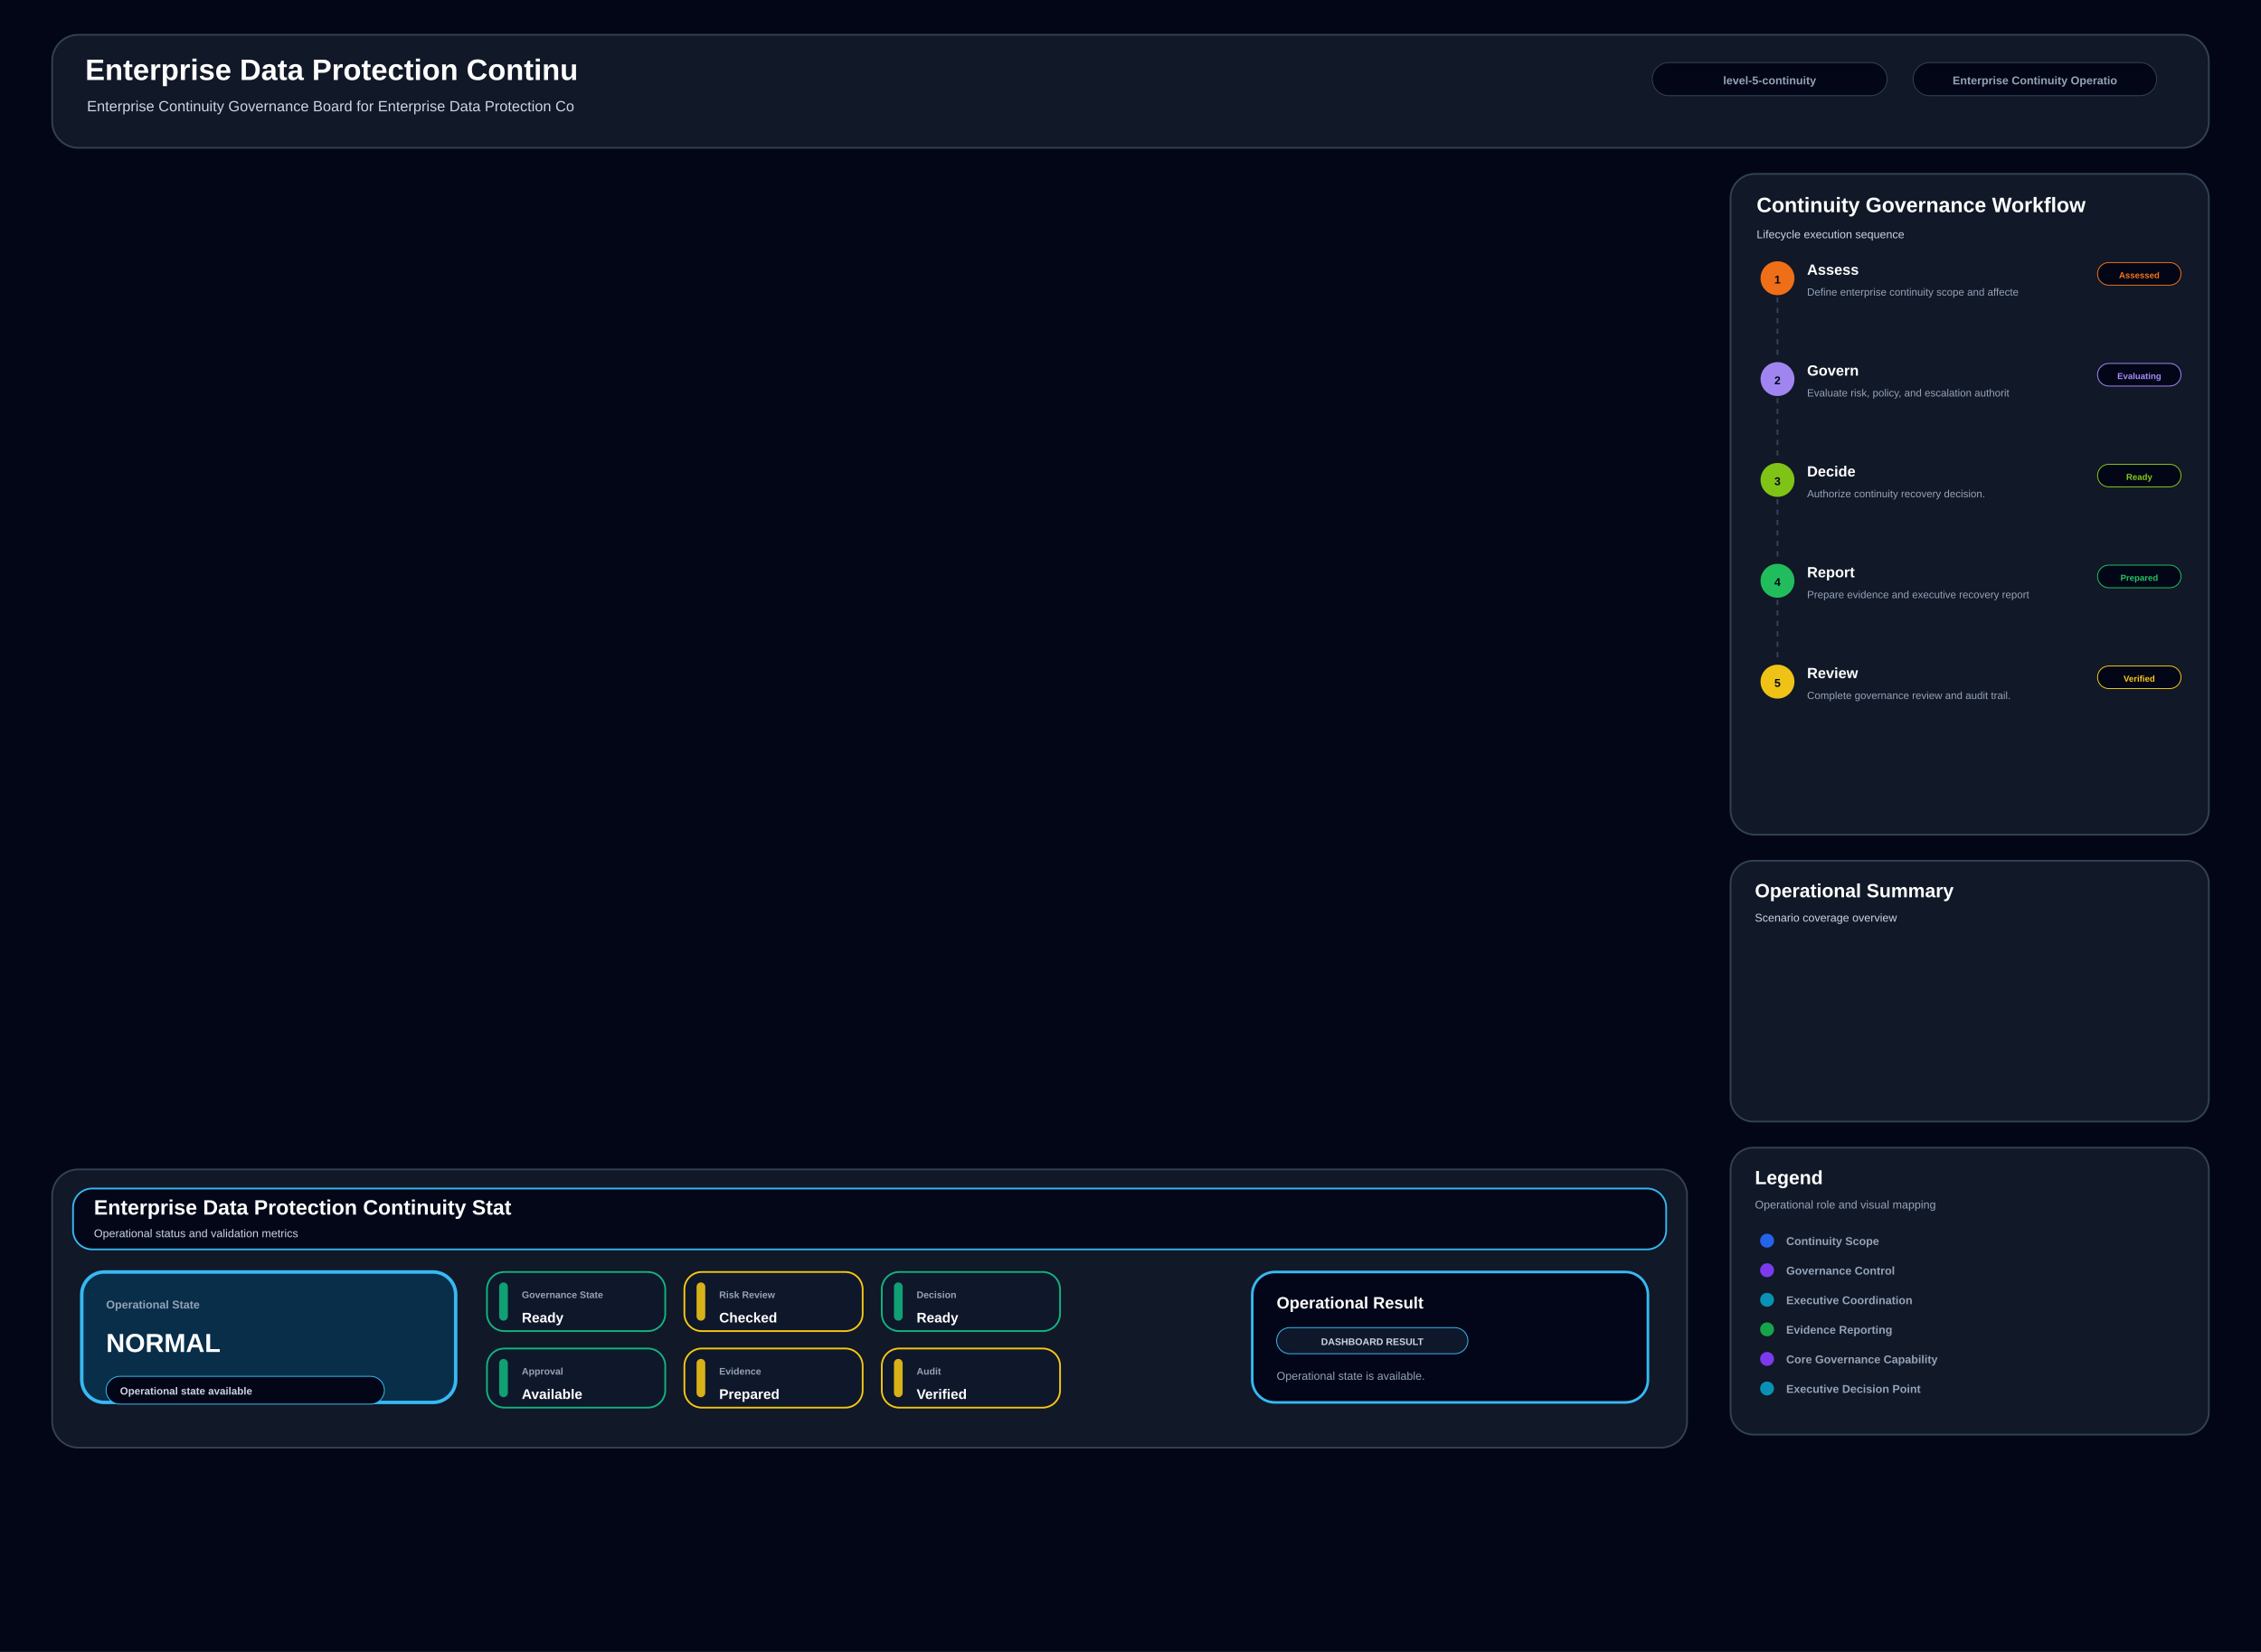
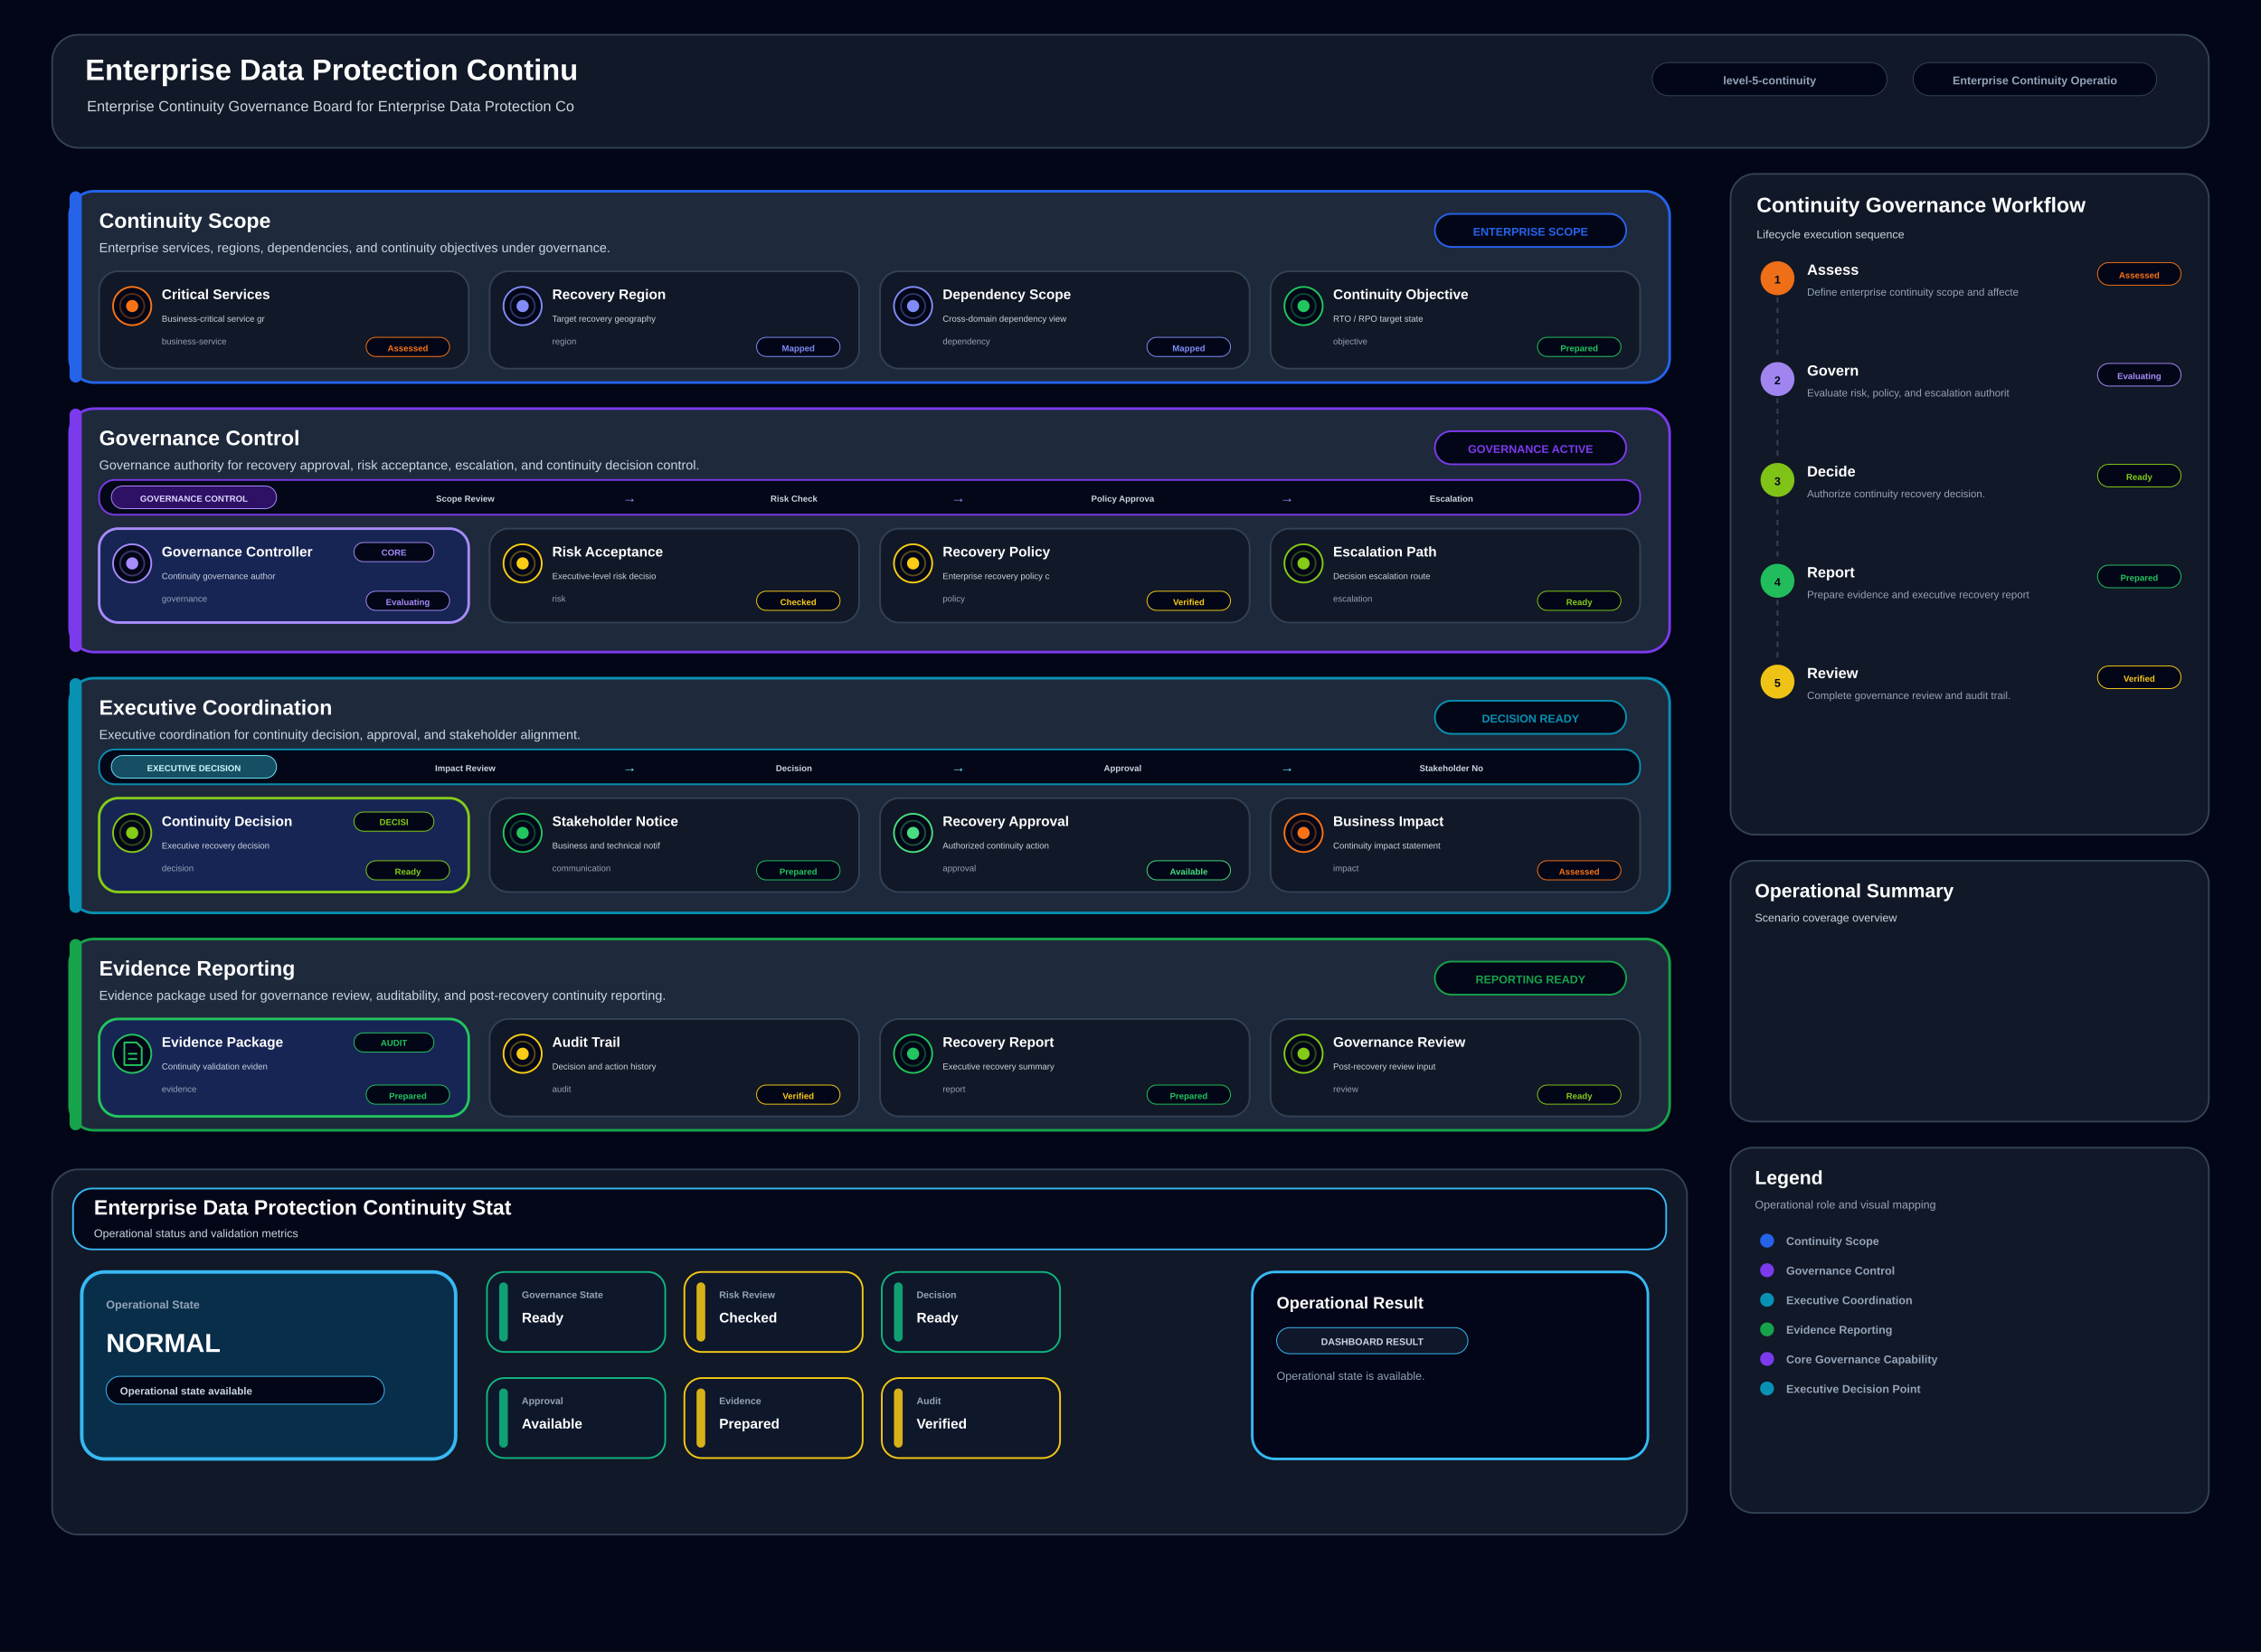
<svg xmlns="http://www.w3.org/2000/svg" width="2600" height="1900" viewBox="0 0 2600 1900" font-family="Arial, Helvetica, sans-serif">
  <style>text { font-family: Arial, Helvetica, sans-serif; letter-spacing: normal; word-spacing: normal; text-rendering: optimizeLegibility; font-kerning: normal; }</style>
  <style>text { font-family: Arial, Helvetica, sans-serif; letter-spacing: normal; word-spacing: normal; text-rendering: optimizeLegibility; font-kerning: normal; }</style>
  <rect width="2600" height="1900" fill="#020617" />
  <rect x="60" y="40" width="2480" height="130" rx="30" fill="#111827" stroke="#334155" stroke-width="2" />
  <text x="98" y="92" fill="#ffffff" font-size="34" font-weight="bold">Enterprise Data Protection Continu</text>
  <text x="100" y="128" fill="#cbd5e1" font-size="17">Enterprise Continuity Governance Board for Enterprise Data Protection Co</text>
  <rect x="1900" y="72" width="270" height="38" rx="19" fill="#020617" stroke="#334155" stroke-width="1" />
  <text x="2035" y="97" fill="#94a3b8" font-size="13" text-anchor="middle" font-weight="bold">level-5-continuity</text>
  <rect x="2200" y="72" width="280" height="38" rx="19" fill="#020617" stroke="#334155" stroke-width="1" />
  <text x="2340" y="97" fill="#94a3b8" font-size="13" text-anchor="middle" font-weight="bold">Enterprise Continuity Operatio</text>
+   <rect x="80" y="220" width="1840" height="220" rx="28" fill="#1e293b" stroke="#2563eb" stroke-width="3" />
+   <rect x="80" y="220" width="14" height="220" rx="7" fill="#2563eb" />
+   <text x="114" y="262" fill="#ffffff" font-size="24" font-weight="bold">Continuity Scope</text>
+   <text x="114" y="290" fill="#cbd5e1" font-size="15">Enterprise services, regions, dependencies, and continuity objectives under governance.</text>
+   <rect x="1650" y="246" width="220" height="38" rx="19" fill="#020617" stroke="#2563eb" stroke-width="2" />
+   <text x="1760" y="271" fill="#2563eb" font-size="13" text-anchor="middle" font-weight="bold">ENTERPRISE SCOPE</text>
+   <rect x="114" y="312" width="425" height="112" rx="22" fill="#111827" stroke="#334155" stroke-width="2" />
+   <circle cx="152" cy="352" r="22" fill="#020617" stroke="#f97316" stroke-width="2" />
+   <circle cx="152" cy="352" r="7" fill="#f97316" />
+   <circle cx="152" cy="352" r="14" fill="none" stroke="#f97316" stroke-width="2" opacity="0.35" />
+   <text x="186" y="344" fill="#ffffff" font-size="16" font-weight="bold">Critical Services</text>
+   <text x="186" y="370" fill="#cbd5e1" font-size="10">Business-critical service gr</text>
+   <text x="186" y="396" fill="#94a3b8" font-size="10">business-service</text>
+   <rect x="421" y="388" width="96" height="22" rx="11" fill="#020617" stroke="#f97316" stroke-width="1" />
+   <text x="469" y="404" fill="#f97316" font-size="10" text-anchor="middle" font-weight="bold">Assessed</text>
+   <rect x="563" y="312" width="425" height="112" rx="22" fill="#111827" stroke="#334155" stroke-width="2" />
+   <circle cx="601" cy="352" r="22" fill="#020617" stroke="#818cf8" stroke-width="2" />
+   <circle cx="601" cy="352" r="7" fill="#818cf8" />
+   <circle cx="601" cy="352" r="14" fill="none" stroke="#818cf8" stroke-width="2" opacity="0.35" />
+   <text x="635" y="344" fill="#ffffff" font-size="16" font-weight="bold">Recovery Region</text>
+   <text x="635" y="370" fill="#cbd5e1" font-size="10">Target recovery geography</text>
+   <text x="635" y="396" fill="#94a3b8" font-size="10">region</text>
+   <rect x="870" y="388" width="96" height="22" rx="11" fill="#020617" stroke="#818cf8" stroke-width="1" />
+   <text x="918" y="404" fill="#818cf8" font-size="10" text-anchor="middle" font-weight="bold">Mapped</text>
+   <rect x="1012" y="312" width="425" height="112" rx="22" fill="#111827" stroke="#334155" stroke-width="2" />
+   <circle cx="1050" cy="352" r="22" fill="#020617" stroke="#818cf8" stroke-width="2" />
+   <circle cx="1050" cy="352" r="7" fill="#818cf8" />
+   <circle cx="1050" cy="352" r="14" fill="none" stroke="#818cf8" stroke-width="2" opacity="0.35" />
+   <text x="1084" y="344" fill="#ffffff" font-size="16" font-weight="bold">Dependency Scope</text>
+   <text x="1084" y="370" fill="#cbd5e1" font-size="10">Cross-domain dependency view</text>
+   <text x="1084" y="396" fill="#94a3b8" font-size="10">dependency</text>
+   <rect x="1319" y="388" width="96" height="22" rx="11" fill="#020617" stroke="#818cf8" stroke-width="1" />
+   <text x="1367" y="404" fill="#818cf8" font-size="10" text-anchor="middle" font-weight="bold">Mapped</text>
+   <rect x="1461" y="312" width="425" height="112" rx="22" fill="#111827" stroke="#334155" stroke-width="2" />
+   <circle cx="1499" cy="352" r="22" fill="#020617" stroke="#22c55e" stroke-width="2" />
+   <circle cx="1499" cy="352" r="7" fill="#22c55e" />
+   <circle cx="1499" cy="352" r="14" fill="none" stroke="#22c55e" stroke-width="2" opacity="0.35" />
+   <text x="1533" y="344" fill="#ffffff" font-size="16" font-weight="bold">Continuity Objective</text>
+   <text x="1533" y="370" fill="#cbd5e1" font-size="10">RTO / RPO target state</text>
+   <text x="1533" y="396" fill="#94a3b8" font-size="10">objective</text>
+   <rect x="1768" y="388" width="96" height="22" rx="11" fill="#020617" stroke="#22c55e" stroke-width="1" />
+   <text x="1816" y="404" fill="#22c55e" font-size="10" text-anchor="middle" font-weight="bold">Prepared</text>
+   <rect x="80" y="470" width="1840" height="280" rx="28" fill="#1e293b" stroke="#7c3aed" stroke-width="3" />
+   <rect x="80" y="470" width="14" height="280" rx="7" fill="#7c3aed" />
+   <text x="114" y="512" fill="#ffffff" font-size="24" font-weight="bold">Governance Control</text>
+   <text x="114" y="540" fill="#cbd5e1" font-size="15">Governance authority for recovery approval, risk acceptance, escalation, and continuity decision control.</text>
+   <rect x="1650" y="496" width="220" height="38" rx="19" fill="#020617" stroke="#7c3aed" stroke-width="2" />
+   <text x="1760" y="521" fill="#7c3aed" font-size="13" text-anchor="middle" font-weight="bold">GOVERNANCE ACTIVE</text>
+   <rect x="114" y="552" width="1772" height="40" rx="18" fill="#020617" stroke="#7c3aed" stroke-width="2" opacity="0.98" />
+   <rect x="128" y="559" width="190" height="26" rx="13" fill="#2e1065" stroke="#a78bfa" stroke-width="1" />
+   <text x="223.0" y="577" fill="#ddd6fe" font-size="10" text-anchor="middle" font-weight="bold">GOVERNANCE CONTROL</text>
+   <text x="535.0" y="577" fill="#cbd5e1" font-size="10" text-anchor="middle" font-weight="bold">Scope Review</text>
+   <text x="724.0" y="578" fill="#a78bfa" font-size="16" text-anchor="middle" font-weight="bold">→</text>
+   <text x="913.0" y="577" fill="#cbd5e1" font-size="10" text-anchor="middle" font-weight="bold">Risk Check</text>
+   <text x="1102.0" y="578" fill="#a78bfa" font-size="16" text-anchor="middle" font-weight="bold">→</text>
+   <text x="1291.0" y="577" fill="#cbd5e1" font-size="10" text-anchor="middle" font-weight="bold">Policy Approva</text>
+   <text x="1480.0" y="578" fill="#a78bfa" font-size="16" text-anchor="middle" font-weight="bold">→</text>
+   <text x="1669.0" y="577" fill="#cbd5e1" font-size="10" text-anchor="middle" font-weight="bold">Escalation</text>
+   <rect x="114" y="608" width="425" height="108" rx="22" fill="#172554" stroke="#a78bfa" stroke-width="3" />
+   <circle cx="152" cy="648" r="22" fill="#020617" stroke="#a78bfa" stroke-width="2" />
+   <circle cx="152" cy="648" r="7" fill="#a78bfa" />
+   <circle cx="152" cy="648" r="14" fill="none" stroke="#a78bfa" stroke-width="2" opacity="0.35" />
+   <text x="186" y="640" fill="#ffffff" font-size="16" font-weight="bold">Governance Controller</text>
+   <text x="186" y="666" fill="#cbd5e1" font-size="10">Continuity governance author</text>
+   <text x="186" y="692" fill="#94a3b8" font-size="10">governance</text>
+   <rect x="421" y="680" width="96" height="22" rx="11" fill="#020617" stroke="#a78bfa" stroke-width="1" />
+   <text x="469" y="696" fill="#a78bfa" font-size="10" text-anchor="middle" font-weight="bold">Evaluating</text>
+   <rect x="407" y="624" width="92" height="22" rx="11" fill="#020617" stroke="#a78bfa" stroke-width="1" />
+   <text x="453" y="639" fill="#a78bfa" font-size="10" text-anchor="middle" font-weight="bold">CORE</text>
+   <rect x="563" y="608" width="425" height="108" rx="22" fill="#111827" stroke="#334155" stroke-width="2" />
+   <circle cx="601" cy="648" r="22" fill="#020617" stroke="#facc15" stroke-width="2" />
+   <circle cx="601" cy="648" r="7" fill="#facc15" />
+   <circle cx="601" cy="648" r="14" fill="none" stroke="#facc15" stroke-width="2" opacity="0.35" />
+   <text x="635" y="640" fill="#ffffff" font-size="16" font-weight="bold">Risk Acceptance</text>
+   <text x="635" y="666" fill="#cbd5e1" font-size="10">Executive-level risk decisio</text>
+   <text x="635" y="692" fill="#94a3b8" font-size="10">risk</text>
+   <rect x="870" y="680" width="96" height="22" rx="11" fill="#020617" stroke="#facc15" stroke-width="1" />
+   <text x="918" y="696" fill="#facc15" font-size="10" text-anchor="middle" font-weight="bold">Checked</text>
+   <rect x="1012" y="608" width="425" height="108" rx="22" fill="#111827" stroke="#334155" stroke-width="2" />
+   <circle cx="1050" cy="648" r="22" fill="#020617" stroke="#facc15" stroke-width="2" />
+   <circle cx="1050" cy="648" r="7" fill="#facc15" />
+   <circle cx="1050" cy="648" r="14" fill="none" stroke="#facc15" stroke-width="2" opacity="0.35" />
+   <text x="1084" y="640" fill="#ffffff" font-size="16" font-weight="bold">Recovery Policy</text>
+   <text x="1084" y="666" fill="#cbd5e1" font-size="10">Enterprise recovery policy c</text>
+   <text x="1084" y="692" fill="#94a3b8" font-size="10">policy</text>
+   <rect x="1319" y="680" width="96" height="22" rx="11" fill="#020617" stroke="#facc15" stroke-width="1" />
+   <text x="1367" y="696" fill="#facc15" font-size="10" text-anchor="middle" font-weight="bold">Verified</text>
+   <rect x="1461" y="608" width="425" height="108" rx="22" fill="#111827" stroke="#334155" stroke-width="2" />
+   <circle cx="1499" cy="648" r="22" fill="#020617" stroke="#84cc16" stroke-width="2" />
+   <circle cx="1499" cy="648" r="7" fill="#84cc16" />
+   <circle cx="1499" cy="648" r="14" fill="none" stroke="#84cc16" stroke-width="2" opacity="0.35" />
+   <text x="1533" y="640" fill="#ffffff" font-size="16" font-weight="bold">Escalation Path</text>
+   <text x="1533" y="666" fill="#cbd5e1" font-size="10">Decision escalation route</text>
+   <text x="1533" y="692" fill="#94a3b8" font-size="10">escalation</text>
+   <rect x="1768" y="680" width="96" height="22" rx="11" fill="#020617" stroke="#84cc16" stroke-width="1" />
+   <text x="1816" y="696" fill="#84cc16" font-size="10" text-anchor="middle" font-weight="bold">Ready</text>
+   <rect x="80" y="780" width="1840" height="270" rx="28" fill="#1e293b" stroke="#0891b2" stroke-width="3" />
+   <rect x="80" y="780" width="14" height="270" rx="7" fill="#0891b2" />
+   <text x="114" y="822" fill="#ffffff" font-size="24" font-weight="bold">Executive Coordination</text>
+   <text x="114" y="850" fill="#cbd5e1" font-size="15">Executive coordination for continuity decision, approval, and stakeholder alignment.</text>
+   <rect x="1650" y="806" width="220" height="38" rx="19" fill="#020617" stroke="#0891b2" stroke-width="2" />
+   <text x="1760" y="831" fill="#0891b2" font-size="13" text-anchor="middle" font-weight="bold">DECISION READY</text>
+   <rect x="114" y="862" width="1772" height="40" rx="18" fill="#020617" stroke="#0891b2" stroke-width="2" opacity="0.98" />
+   <rect x="128" y="869" width="190" height="26" rx="13" fill="#164e63" stroke="#67e8f9" stroke-width="1" />
+   <text x="223.0" y="887" fill="#cffafe" font-size="10" text-anchor="middle" font-weight="bold">EXECUTIVE DECISION</text>
+   <text x="535.0" y="887" fill="#cbd5e1" font-size="10" text-anchor="middle" font-weight="bold">Impact Review</text>
+   <text x="724.0" y="888" fill="#67e8f9" font-size="16" text-anchor="middle" font-weight="bold">→</text>
+   <text x="913.0" y="887" fill="#cbd5e1" font-size="10" text-anchor="middle" font-weight="bold">Decision</text>
+   <text x="1102.0" y="888" fill="#67e8f9" font-size="16" text-anchor="middle" font-weight="bold">→</text>
+   <text x="1291.0" y="887" fill="#cbd5e1" font-size="10" text-anchor="middle" font-weight="bold">Approval</text>
+   <text x="1480.0" y="888" fill="#67e8f9" font-size="16" text-anchor="middle" font-weight="bold">→</text>
+   <text x="1669.0" y="887" fill="#cbd5e1" font-size="10" text-anchor="middle" font-weight="bold">Stakeholder No</text>
+   <rect x="114" y="918" width="425" height="108" rx="22" fill="#172554" stroke="#84cc16" stroke-width="3" />
+   <circle cx="152" cy="958" r="22" fill="#020617" stroke="#84cc16" stroke-width="2" />
+   <circle cx="152" cy="958" r="7" fill="#84cc16" />
+   <circle cx="152" cy="958" r="14" fill="none" stroke="#84cc16" stroke-width="2" opacity="0.35" />
+   <text x="186" y="950" fill="#ffffff" font-size="16" font-weight="bold">Continuity Decision</text>
+   <text x="186" y="976" fill="#cbd5e1" font-size="10">Executive recovery decision </text>
+   <text x="186" y="1002" fill="#94a3b8" font-size="10">decision</text>
+   <rect x="421" y="990" width="96" height="22" rx="11" fill="#020617" stroke="#84cc16" stroke-width="1" />
+   <text x="469" y="1006" fill="#84cc16" font-size="10" text-anchor="middle" font-weight="bold">Ready</text>
+   <rect x="407" y="934" width="92" height="22" rx="11" fill="#020617" stroke="#84cc16" stroke-width="1" />
+   <text x="453" y="949" fill="#84cc16" font-size="10" text-anchor="middle" font-weight="bold">DECISI</text>
+   <rect x="563" y="918" width="425" height="108" rx="22" fill="#111827" stroke="#334155" stroke-width="2" />
+   <circle cx="601" cy="958" r="22" fill="#020617" stroke="#22c55e" stroke-width="2" />
+   <circle cx="601" cy="958" r="7" fill="#22c55e" />
+   <circle cx="601" cy="958" r="14" fill="none" stroke="#22c55e" stroke-width="2" opacity="0.35" />
+   <text x="635" y="950" fill="#ffffff" font-size="16" font-weight="bold">Stakeholder Notice</text>
+   <text x="635" y="976" fill="#cbd5e1" font-size="10">Business and technical notif</text>
+   <text x="635" y="1002" fill="#94a3b8" font-size="10">communication</text>
+   <rect x="870" y="990" width="96" height="22" rx="11" fill="#020617" stroke="#22c55e" stroke-width="1" />
+   <text x="918" y="1006" fill="#22c55e" font-size="10" text-anchor="middle" font-weight="bold">Prepared</text>
+   <rect x="1012" y="918" width="425" height="108" rx="22" fill="#111827" stroke="#334155" stroke-width="2" />
+   <circle cx="1050" cy="958" r="22" fill="#020617" stroke="#4ade80" stroke-width="2" />
+   <circle cx="1050" cy="958" r="7" fill="#4ade80" />
+   <circle cx="1050" cy="958" r="14" fill="none" stroke="#4ade80" stroke-width="2" opacity="0.35" />
+   <text x="1084" y="950" fill="#ffffff" font-size="16" font-weight="bold">Recovery Approval</text>
+   <text x="1084" y="976" fill="#cbd5e1" font-size="10">Authorized continuity action</text>
+   <text x="1084" y="1002" fill="#94a3b8" font-size="10">approval</text>
+   <rect x="1319" y="990" width="96" height="22" rx="11" fill="#020617" stroke="#4ade80" stroke-width="1" />
+   <text x="1367" y="1006" fill="#4ade80" font-size="10" text-anchor="middle" font-weight="bold">Available</text>
+   <rect x="1461" y="918" width="425" height="108" rx="22" fill="#111827" stroke="#334155" stroke-width="2" />
+   <circle cx="1499" cy="958" r="22" fill="#020617" stroke="#f97316" stroke-width="2" />
+   <circle cx="1499" cy="958" r="7" fill="#f97316" />
+   <circle cx="1499" cy="958" r="14" fill="none" stroke="#f97316" stroke-width="2" opacity="0.35" />
+   <text x="1533" y="950" fill="#ffffff" font-size="16" font-weight="bold">Business Impact</text>
+   <text x="1533" y="976" fill="#cbd5e1" font-size="10">Continuity impact statement</text>
+   <text x="1533" y="1002" fill="#94a3b8" font-size="10">impact</text>
+   <rect x="1768" y="990" width="96" height="22" rx="11" fill="#020617" stroke="#f97316" stroke-width="1" />
+   <text x="1816" y="1006" fill="#f97316" font-size="10" text-anchor="middle" font-weight="bold">Assessed</text>
+   <rect x="80" y="1080" width="1840" height="220" rx="28" fill="#1e293b" stroke="#16a34a" stroke-width="3" />
+   <rect x="80" y="1080" width="14" height="220" rx="7" fill="#16a34a" />
+   <text x="114" y="1122" fill="#ffffff" font-size="24" font-weight="bold">Evidence Reporting</text>
+   <text x="114" y="1150" fill="#cbd5e1" font-size="15">Evidence package used for governance review, auditability, and post-recovery continuity reporting.</text>
+   <rect x="1650" y="1106" width="220" height="38" rx="19" fill="#020617" stroke="#16a34a" stroke-width="2" />
+   <text x="1760" y="1131" fill="#16a34a" font-size="13" text-anchor="middle" font-weight="bold">REPORTING READY</text>
+   <rect x="114" y="1172" width="425" height="112" rx="22" fill="#172554" stroke="#22c55e" stroke-width="3" />
+   <circle cx="152" cy="1212" r="22" fill="#020617" stroke="#22c55e" stroke-width="2" />
+   <polygon points="143,1199 157,1199 163,1205 163,1225 143,1225" fill="none" stroke="#22c55e" stroke-width="2" stroke-linejoin="round" />
+   <line x1="148" y1="1212" x2="157" y2="1212" stroke="#22c55e" stroke-width="2" stroke-linecap="round" />
+   <line x1="148" y1="1218" x2="157" y2="1218" stroke="#22c55e" stroke-width="2" stroke-linecap="round" />
+   <text x="186" y="1204" fill="#ffffff" font-size="16" font-weight="bold">Evidence Package</text>
+   <text x="186" y="1230" fill="#cbd5e1" font-size="10">Continuity validation eviden</text>
+   <text x="186" y="1256" fill="#94a3b8" font-size="10">evidence</text>
+   <rect x="421" y="1248" width="96" height="22" rx="11" fill="#020617" stroke="#22c55e" stroke-width="1" />
+   <text x="469" y="1264" fill="#22c55e" font-size="10" text-anchor="middle" font-weight="bold">Prepared</text>
+   <rect x="407" y="1188" width="92" height="22" rx="11" fill="#020617" stroke="#22c55e" stroke-width="1" />
+   <text x="453" y="1203" fill="#22c55e" font-size="10" text-anchor="middle" font-weight="bold">AUDIT</text>
+   <rect x="563" y="1172" width="425" height="112" rx="22" fill="#111827" stroke="#334155" stroke-width="2" />
+   <circle cx="601" cy="1212" r="22" fill="#020617" stroke="#facc15" stroke-width="2" />
+   <circle cx="601" cy="1212" r="7" fill="#facc15" />
+   <circle cx="601" cy="1212" r="14" fill="none" stroke="#facc15" stroke-width="2" opacity="0.35" />
+   <text x="635" y="1204" fill="#ffffff" font-size="16" font-weight="bold">Audit Trail</text>
+   <text x="635" y="1230" fill="#cbd5e1" font-size="10">Decision and action history</text>
+   <text x="635" y="1256" fill="#94a3b8" font-size="10">audit</text>
+   <rect x="870" y="1248" width="96" height="22" rx="11" fill="#020617" stroke="#facc15" stroke-width="1" />
+   <text x="918" y="1264" fill="#facc15" font-size="10" text-anchor="middle" font-weight="bold">Verified</text>
+   <rect x="1012" y="1172" width="425" height="112" rx="22" fill="#111827" stroke="#334155" stroke-width="2" />
+   <circle cx="1050" cy="1212" r="22" fill="#020617" stroke="#22c55e" stroke-width="2" />
+   <circle cx="1050" cy="1212" r="7" fill="#22c55e" />
+   <circle cx="1050" cy="1212" r="14" fill="none" stroke="#22c55e" stroke-width="2" opacity="0.35" />
+   <text x="1084" y="1204" fill="#ffffff" font-size="16" font-weight="bold">Recovery Report</text>
+   <text x="1084" y="1230" fill="#cbd5e1" font-size="10">Executive recovery summary</text>
+   <text x="1084" y="1256" fill="#94a3b8" font-size="10">report</text>
+   <rect x="1319" y="1248" width="96" height="22" rx="11" fill="#020617" stroke="#22c55e" stroke-width="1" />
+   <text x="1367" y="1264" fill="#22c55e" font-size="10" text-anchor="middle" font-weight="bold">Prepared</text>
+   <rect x="1461" y="1172" width="425" height="112" rx="22" fill="#111827" stroke="#334155" stroke-width="2" />
+   <circle cx="1499" cy="1212" r="22" fill="#020617" stroke="#84cc16" stroke-width="2" />
+   <circle cx="1499" cy="1212" r="7" fill="#84cc16" />
+   <circle cx="1499" cy="1212" r="14" fill="none" stroke="#84cc16" stroke-width="2" opacity="0.35" />
+   <text x="1533" y="1204" fill="#ffffff" font-size="16" font-weight="bold">Governance Review</text>
+   <text x="1533" y="1230" fill="#cbd5e1" font-size="10">Post-recovery review input</text>
+   <text x="1533" y="1256" fill="#94a3b8" font-size="10">review</text>
+   <rect x="1768" y="1248" width="96" height="22" rx="11" fill="#020617" stroke="#84cc16" stroke-width="1" />
+   <text x="1816" y="1264" fill="#84cc16" font-size="10" text-anchor="middle" font-weight="bold">Ready</text>
  <rect x="1990" y="200" width="550" height="760" rx="28" fill="#111827" stroke="#334155" stroke-width="2" />
  <text x="2020" y="244" fill="#ffffff" font-size="24" font-weight="bold">Continuity Governance Workflow</text>
  <text x="2020" y="274" fill="#cbd5e1" font-size="13">Lifecycle execution sequence</text>
  <circle cx="2044" cy="320" r="18" fill="#f97316" stroke="#f97316" stroke-width="3" opacity="0.95" />
  <text x="2044" y="326" fill="#020617" font-size="13" text-anchor="middle" font-weight="bold">1</text>
  <text x="2078" y="316" fill="#ffffff" font-size="17" font-weight="bold">Assess</text>
  <text x="2078" y="340" fill="#94a3b8" font-size="12">Define enterprise continuity scope and affecte</text>
  <rect x="2412" y="302" width="96" height="26" rx="13" fill="#020617" stroke="#f97316" stroke-width="1" />
  <text x="2460" y="320" fill="#f97316" font-size="10" text-anchor="middle" font-weight="bold">Assessed</text>
  <line x1="2044" y1="342" x2="2044" y2="412" stroke="#475569" stroke-width="2" stroke-dasharray="6 6" opacity="0.7" />
  <circle cx="2044" cy="436" r="18" fill="#a78bfa" stroke="#a78bfa" stroke-width="3" opacity="0.95" />
  <text x="2044" y="442" fill="#020617" font-size="13" text-anchor="middle" font-weight="bold">2</text>
  <text x="2078" y="432" fill="#ffffff" font-size="17" font-weight="bold">Govern</text>
  <text x="2078" y="456" fill="#94a3b8" font-size="12">Evaluate risk, policy, and escalation authorit</text>
  <rect x="2412" y="418" width="96" height="26" rx="13" fill="#020617" stroke="#a78bfa" stroke-width="1" />
  <text x="2460" y="436" fill="#a78bfa" font-size="10" text-anchor="middle" font-weight="bold">Evaluating</text>
  <line x1="2044" y1="458" x2="2044" y2="528" stroke="#475569" stroke-width="2" stroke-dasharray="6 6" opacity="0.7" />
  <circle cx="2044" cy="552" r="18" fill="#84cc16" stroke="#84cc16" stroke-width="3" opacity="0.95" />
  <text x="2044" y="558" fill="#020617" font-size="13" text-anchor="middle" font-weight="bold">3</text>
  <text x="2078" y="548" fill="#ffffff" font-size="17" font-weight="bold">Decide</text>
  <text x="2078" y="572" fill="#94a3b8" font-size="12">Authorize continuity recovery decision.</text>
  <rect x="2412" y="534" width="96" height="26" rx="13" fill="#020617" stroke="#84cc16" stroke-width="1" />
  <text x="2460" y="552" fill="#84cc16" font-size="10" text-anchor="middle" font-weight="bold">Ready</text>
  <line x1="2044" y1="574" x2="2044" y2="644" stroke="#475569" stroke-width="2" stroke-dasharray="6 6" opacity="0.7" />
  <circle cx="2044" cy="668" r="18" fill="#22c55e" stroke="#22c55e" stroke-width="3" opacity="0.95" />
  <text x="2044" y="674" fill="#020617" font-size="13" text-anchor="middle" font-weight="bold">4</text>
  <text x="2078" y="664" fill="#ffffff" font-size="17" font-weight="bold">Report</text>
  <text x="2078" y="688" fill="#94a3b8" font-size="12">Prepare evidence and executive recovery report</text>
  <rect x="2412" y="650" width="96" height="26" rx="13" fill="#020617" stroke="#22c55e" stroke-width="1" />
  <text x="2460" y="668" fill="#22c55e" font-size="10" text-anchor="middle" font-weight="bold">Prepared</text>
  <line x1="2044" y1="690" x2="2044" y2="760" stroke="#475569" stroke-width="2" stroke-dasharray="6 6" opacity="0.7" />
  <circle cx="2044" cy="784" r="18" fill="#facc15" stroke="#facc15" stroke-width="3" opacity="0.95" />
  <text x="2044" y="790" fill="#020617" font-size="13" text-anchor="middle" font-weight="bold">5</text>
  <text x="2078" y="780" fill="#ffffff" font-size="17" font-weight="bold">Review</text>
  <text x="2078" y="804" fill="#94a3b8" font-size="12">Complete governance review and audit trail.</text>
  <rect x="2412" y="766" width="96" height="26" rx="13" fill="#020617" stroke="#facc15" stroke-width="1" />
  <text x="2460" y="784" fill="#facc15" font-size="10" text-anchor="middle" font-weight="bold">Verified</text>
  <rect x="1990" y="990" width="550" height="300" rx="26" fill="#111827" stroke="#334155" stroke-width="2" />
  <text x="2018" y="1032" fill="#ffffff" font-size="22" font-weight="bold">Operational Summary</text>
  <text x="2018" y="1060" fill="#cbd5e1" font-size="13">Scenario coverage overview</text>
-   <rect x="60" y="1345" width="1880" height="320" rx="30" fill="#111827" stroke="#334155" stroke-width="2" />
+   <rect x="60" y="1345" width="1880" height="420" rx="30" fill="#111827" stroke="#334155" stroke-width="2" />
  <rect x="84" y="1367" width="1832" height="70" rx="22" fill="#020617" stroke="#38bdf8" stroke-width="2" opacity="0.96" />
  <text x="108" y="1397" fill="#ffffff" font-size="24" font-weight="bold">Enterprise Data Protection Continuity Stat</text>
  <text x="108" y="1423" fill="#cbd5e1" font-size="13">Operational status and validation metrics</text>
-   <rect x="94" y="1463" width="430" height="150" rx="26" fill="#082f49" stroke="#38bdf8" stroke-width="4" opacity="0.98" />
+   <rect x="94" y="1463" width="430" height="215" rx="26" fill="#082f49" stroke="#38bdf8" stroke-width="4" opacity="0.98" />
  <text x="122" y="1505" fill="#94a3b8" font-size="13" font-weight="bold">Operational State</text>
  <text x="122" y="1555" fill="#ffffff" font-size="30" font-weight="bold">NORMAL</text>
  <rect x="122" y="1583" width="320" height="32" rx="16" fill="#020617" stroke="#38bdf8" stroke-width="1" />
  <text x="138" y="1604" fill="#cbd5e1" font-size="12" font-weight="bold">Operational state available</text>
-   <rect x="560" y="1463" width="205" height="68" rx="20" fill="#0f172a" stroke="#10b981" stroke-width="2" opacity="0.98" />
-   <rect x="574" y="1475" width="10" height="44" rx="5" fill="#10b981" opacity="0.85" />
+   <rect x="560" y="1463" width="205" height="92" rx="20" fill="#0f172a" stroke="#10b981" stroke-width="2" opacity="0.98" />
+   <rect x="574" y="1475" width="10" height="68" rx="5" fill="#10b981" opacity="0.85" />
  <text x="600" y="1493" fill="#94a3b8" font-size="11" font-weight="bold">Governance State</text>
  <text x="600" y="1521" fill="#ffffff" font-size="16" font-weight="bold">Ready</text>
-   <rect x="787" y="1463" width="205" height="68" rx="20" fill="#0f172a" stroke="#facc15" stroke-width="2" opacity="0.98" />
-   <rect x="801" y="1475" width="10" height="44" rx="5" fill="#facc15" opacity="0.85" />
+   <rect x="787" y="1463" width="205" height="92" rx="20" fill="#0f172a" stroke="#facc15" stroke-width="2" opacity="0.98" />
+   <rect x="801" y="1475" width="10" height="68" rx="5" fill="#facc15" opacity="0.85" />
  <text x="827" y="1493" fill="#94a3b8" font-size="11" font-weight="bold">Risk Review</text>
  <text x="827" y="1521" fill="#ffffff" font-size="16" font-weight="bold">Checked</text>
-   <rect x="1014" y="1463" width="205" height="68" rx="20" fill="#0f172a" stroke="#10b981" stroke-width="2" opacity="0.98" />
-   <rect x="1028" y="1475" width="10" height="44" rx="5" fill="#10b981" opacity="0.85" />
+   <rect x="1014" y="1463" width="205" height="92" rx="20" fill="#0f172a" stroke="#10b981" stroke-width="2" opacity="0.98" />
+   <rect x="1028" y="1475" width="10" height="68" rx="5" fill="#10b981" opacity="0.85" />
  <text x="1054" y="1493" fill="#94a3b8" font-size="11" font-weight="bold">Decision</text>
  <text x="1054" y="1521" fill="#ffffff" font-size="16" font-weight="bold">Ready</text>
-   <rect x="560" y="1551" width="205" height="68" rx="20" fill="#0f172a" stroke="#10b981" stroke-width="2" opacity="0.98" />
-   <rect x="574" y="1563" width="10" height="44" rx="5" fill="#10b981" opacity="0.85" />
-   <text x="600" y="1581" fill="#94a3b8" font-size="11" font-weight="bold">Approval</text>
-   <text x="600" y="1609" fill="#ffffff" font-size="16" font-weight="bold">Available</text>
-   <rect x="787" y="1551" width="205" height="68" rx="20" fill="#0f172a" stroke="#facc15" stroke-width="2" opacity="0.98" />
-   <rect x="801" y="1563" width="10" height="44" rx="5" fill="#facc15" opacity="0.85" />
-   <text x="827" y="1581" fill="#94a3b8" font-size="11" font-weight="bold">Evidence</text>
-   <text x="827" y="1609" fill="#ffffff" font-size="16" font-weight="bold">Prepared</text>
-   <rect x="1014" y="1551" width="205" height="68" rx="20" fill="#0f172a" stroke="#facc15" stroke-width="2" opacity="0.98" />
-   <rect x="1028" y="1563" width="10" height="44" rx="5" fill="#facc15" opacity="0.85" />
-   <text x="1054" y="1581" fill="#94a3b8" font-size="11" font-weight="bold">Audit</text>
-   <text x="1054" y="1609" fill="#ffffff" font-size="16" font-weight="bold">Verified</text>
-   <rect x="1440" y="1463" width="455" height="150" rx="26" fill="#020617" stroke="#38bdf8" stroke-width="3" opacity="0.98" />
+   <rect x="560" y="1585" width="205" height="92" rx="20" fill="#0f172a" stroke="#10b981" stroke-width="2" opacity="0.98" />
+   <rect x="574" y="1597" width="10" height="68" rx="5" fill="#10b981" opacity="0.85" />
+   <text x="600" y="1615" fill="#94a3b8" font-size="11" font-weight="bold">Approval</text>
+   <text x="600" y="1643" fill="#ffffff" font-size="16" font-weight="bold">Available</text>
+   <rect x="787" y="1585" width="205" height="92" rx="20" fill="#0f172a" stroke="#facc15" stroke-width="2" opacity="0.98" />
+   <rect x="801" y="1597" width="10" height="68" rx="5" fill="#facc15" opacity="0.85" />
+   <text x="827" y="1615" fill="#94a3b8" font-size="11" font-weight="bold">Evidence</text>
+   <text x="827" y="1643" fill="#ffffff" font-size="16" font-weight="bold">Prepared</text>
+   <rect x="1014" y="1585" width="205" height="92" rx="20" fill="#0f172a" stroke="#facc15" stroke-width="2" opacity="0.98" />
+   <rect x="1028" y="1597" width="10" height="68" rx="5" fill="#facc15" opacity="0.85" />
+   <text x="1054" y="1615" fill="#94a3b8" font-size="11" font-weight="bold">Audit</text>
+   <text x="1054" y="1643" fill="#ffffff" font-size="16" font-weight="bold">Verified</text>
+   <rect x="1440" y="1463" width="455" height="215" rx="26" fill="#020617" stroke="#38bdf8" stroke-width="3" opacity="0.98" />
  <text x="1468" y="1505" fill="#ffffff" font-size="19" font-weight="bold">Operational Result</text>
  <rect x="1468" y="1527" width="220" height="30" rx="15" fill="#0f172a" stroke="#38bdf8" stroke-width="1" />
  <text x="1578" y="1547" fill="#cbd5e1" font-size="11" text-anchor="middle" font-weight="bold">DASHBOARD RESULT</text>
  <text x="1468" y="1587" fill="#94a3b8" font-size="13">Operational state is available.</text>
-   <rect x="1990" y="1320" width="550" height="330" rx="26" fill="#111827" stroke="#334155" stroke-width="2" />
+   <rect x="1990" y="1320" width="550" height="420" rx="26" fill="#111827" stroke="#334155" stroke-width="2" />
  <text x="2018" y="1362" fill="#ffffff" font-size="22" font-weight="bold">Legend</text>
  <text x="2018" y="1390" fill="#94a3b8" font-size="13">Operational role and visual mapping</text>
  <circle cx="2032" cy="1427" r="8" fill="#2563eb" />
  <text x="2054" y="1432" fill="#94a3b8" font-size="13" font-weight="bold">Continuity Scope</text>
  <circle cx="2032" cy="1461" r="8" fill="#7c3aed" />
  <text x="2054" y="1466" fill="#94a3b8" font-size="13" font-weight="bold">Governance Control</text>
  <circle cx="2032" cy="1495" r="8" fill="#0891b2" />
  <text x="2054" y="1500" fill="#94a3b8" font-size="13" font-weight="bold">Executive Coordination</text>
  <circle cx="2032" cy="1529" r="8" fill="#16a34a" />
  <text x="2054" y="1534" fill="#94a3b8" font-size="13" font-weight="bold">Evidence Reporting</text>
  <circle cx="2032" cy="1563" r="8" fill="#7c3aed" />
  <text x="2054" y="1568" fill="#94a3b8" font-size="13" font-weight="bold">Core Governance Capability</text>
  <circle cx="2032" cy="1597" r="8" fill="#0891b2" />
  <text x="2054" y="1602" fill="#94a3b8" font-size="13" font-weight="bold">Executive Decision Point</text>
</svg>
